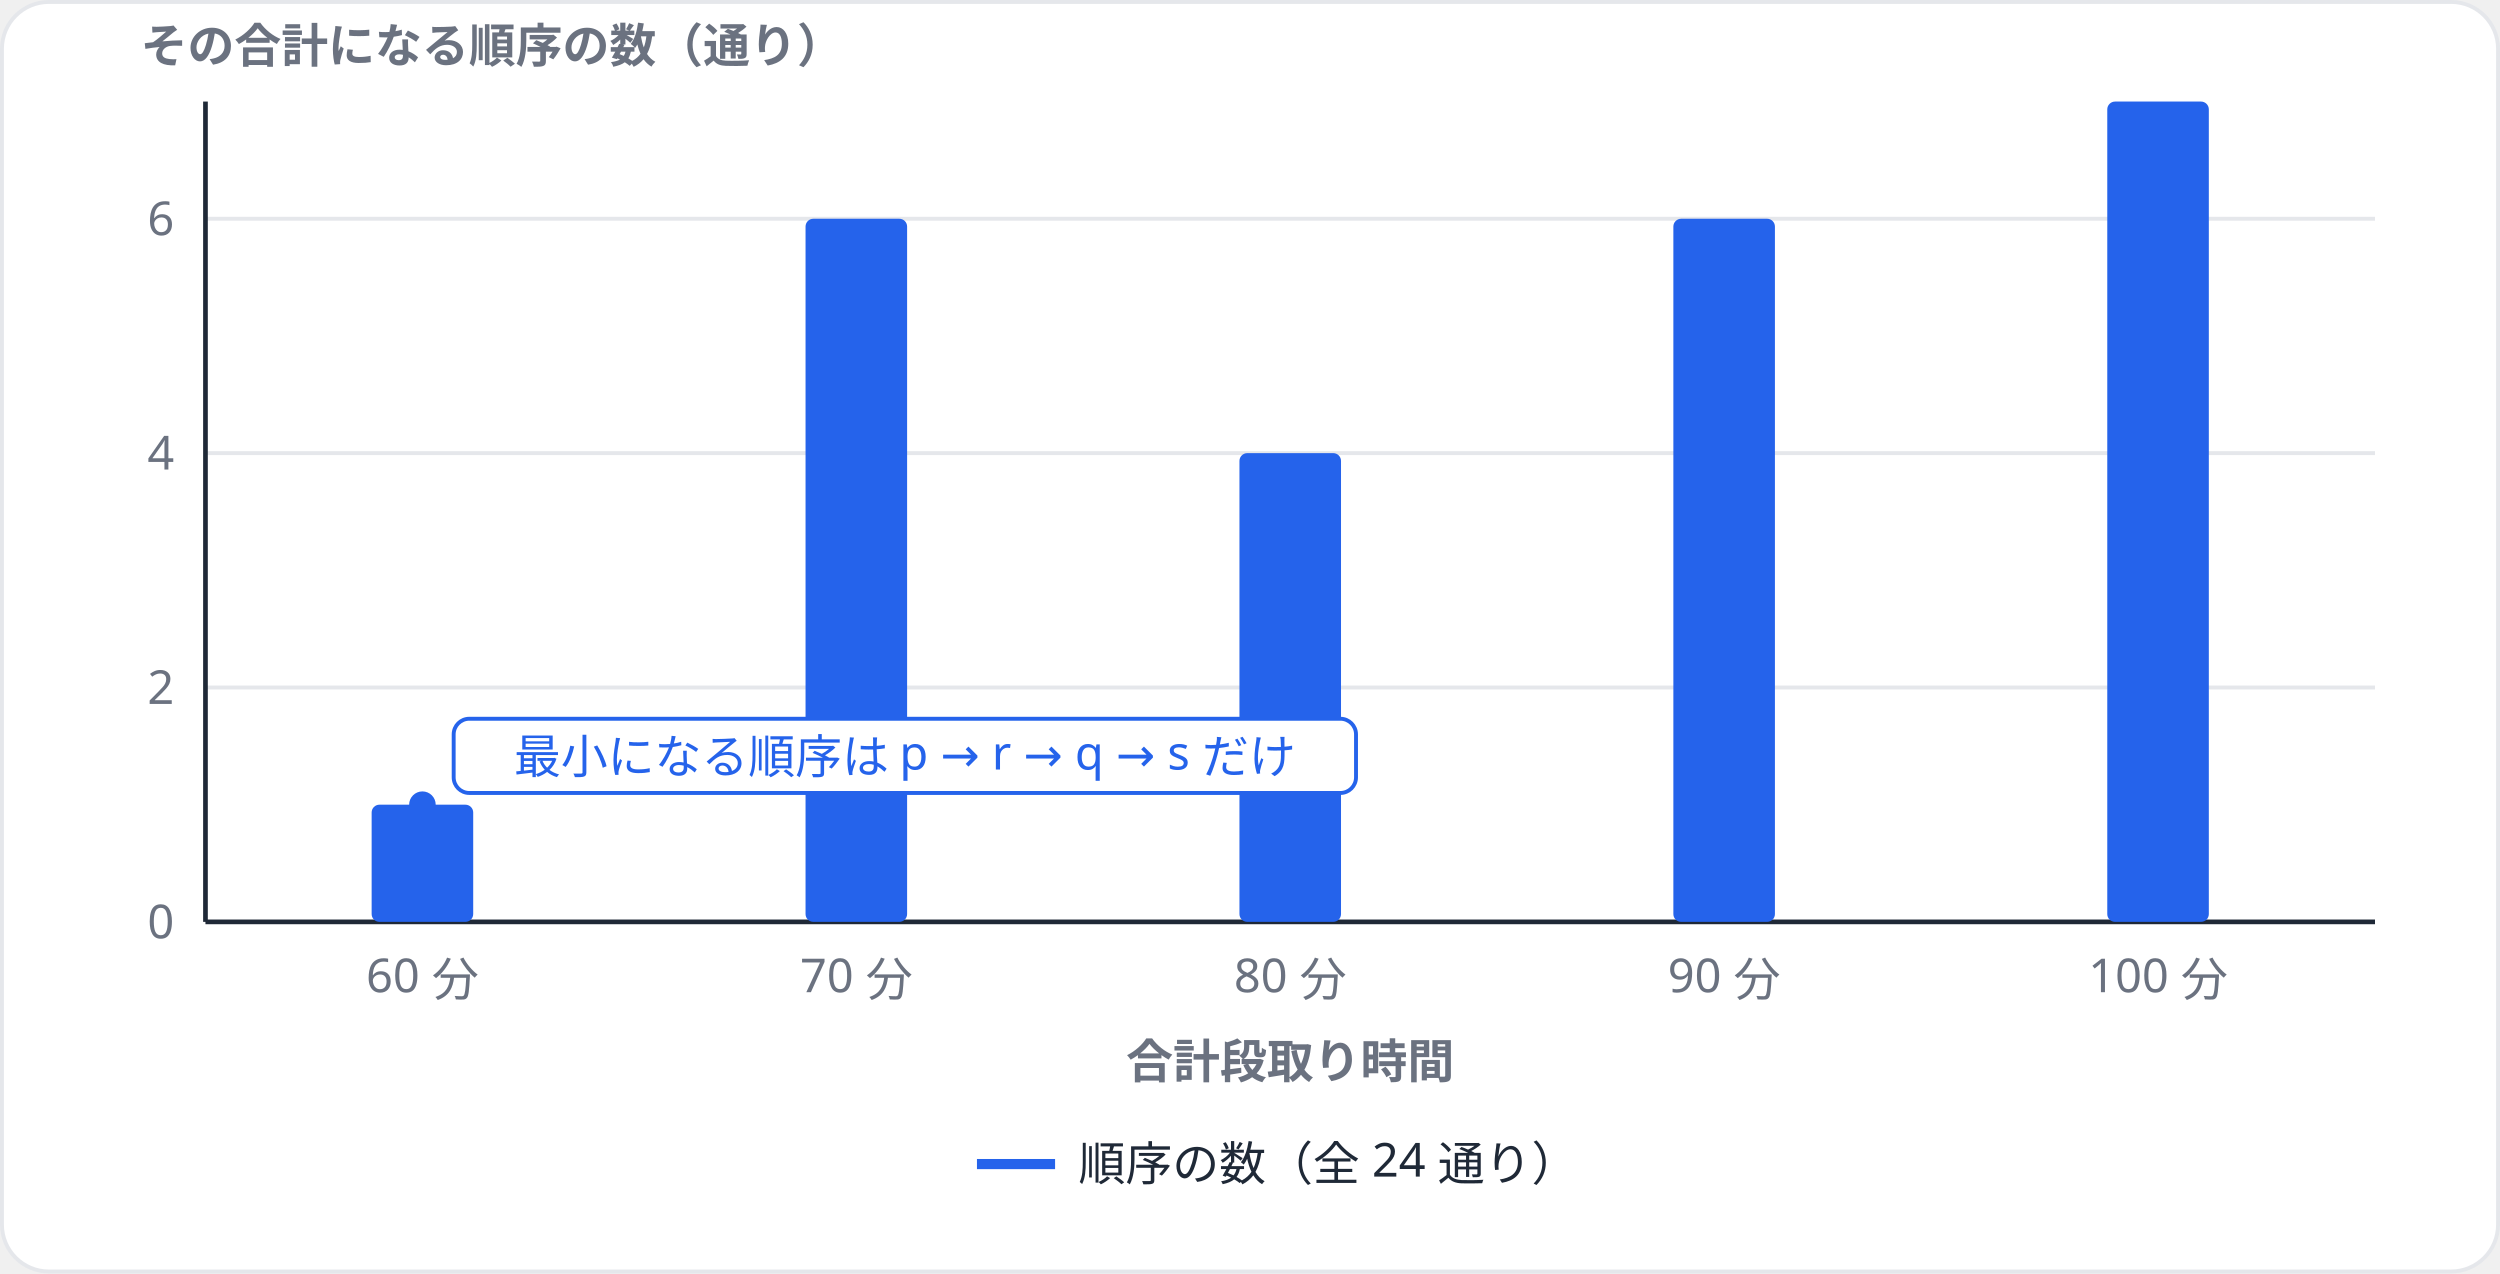
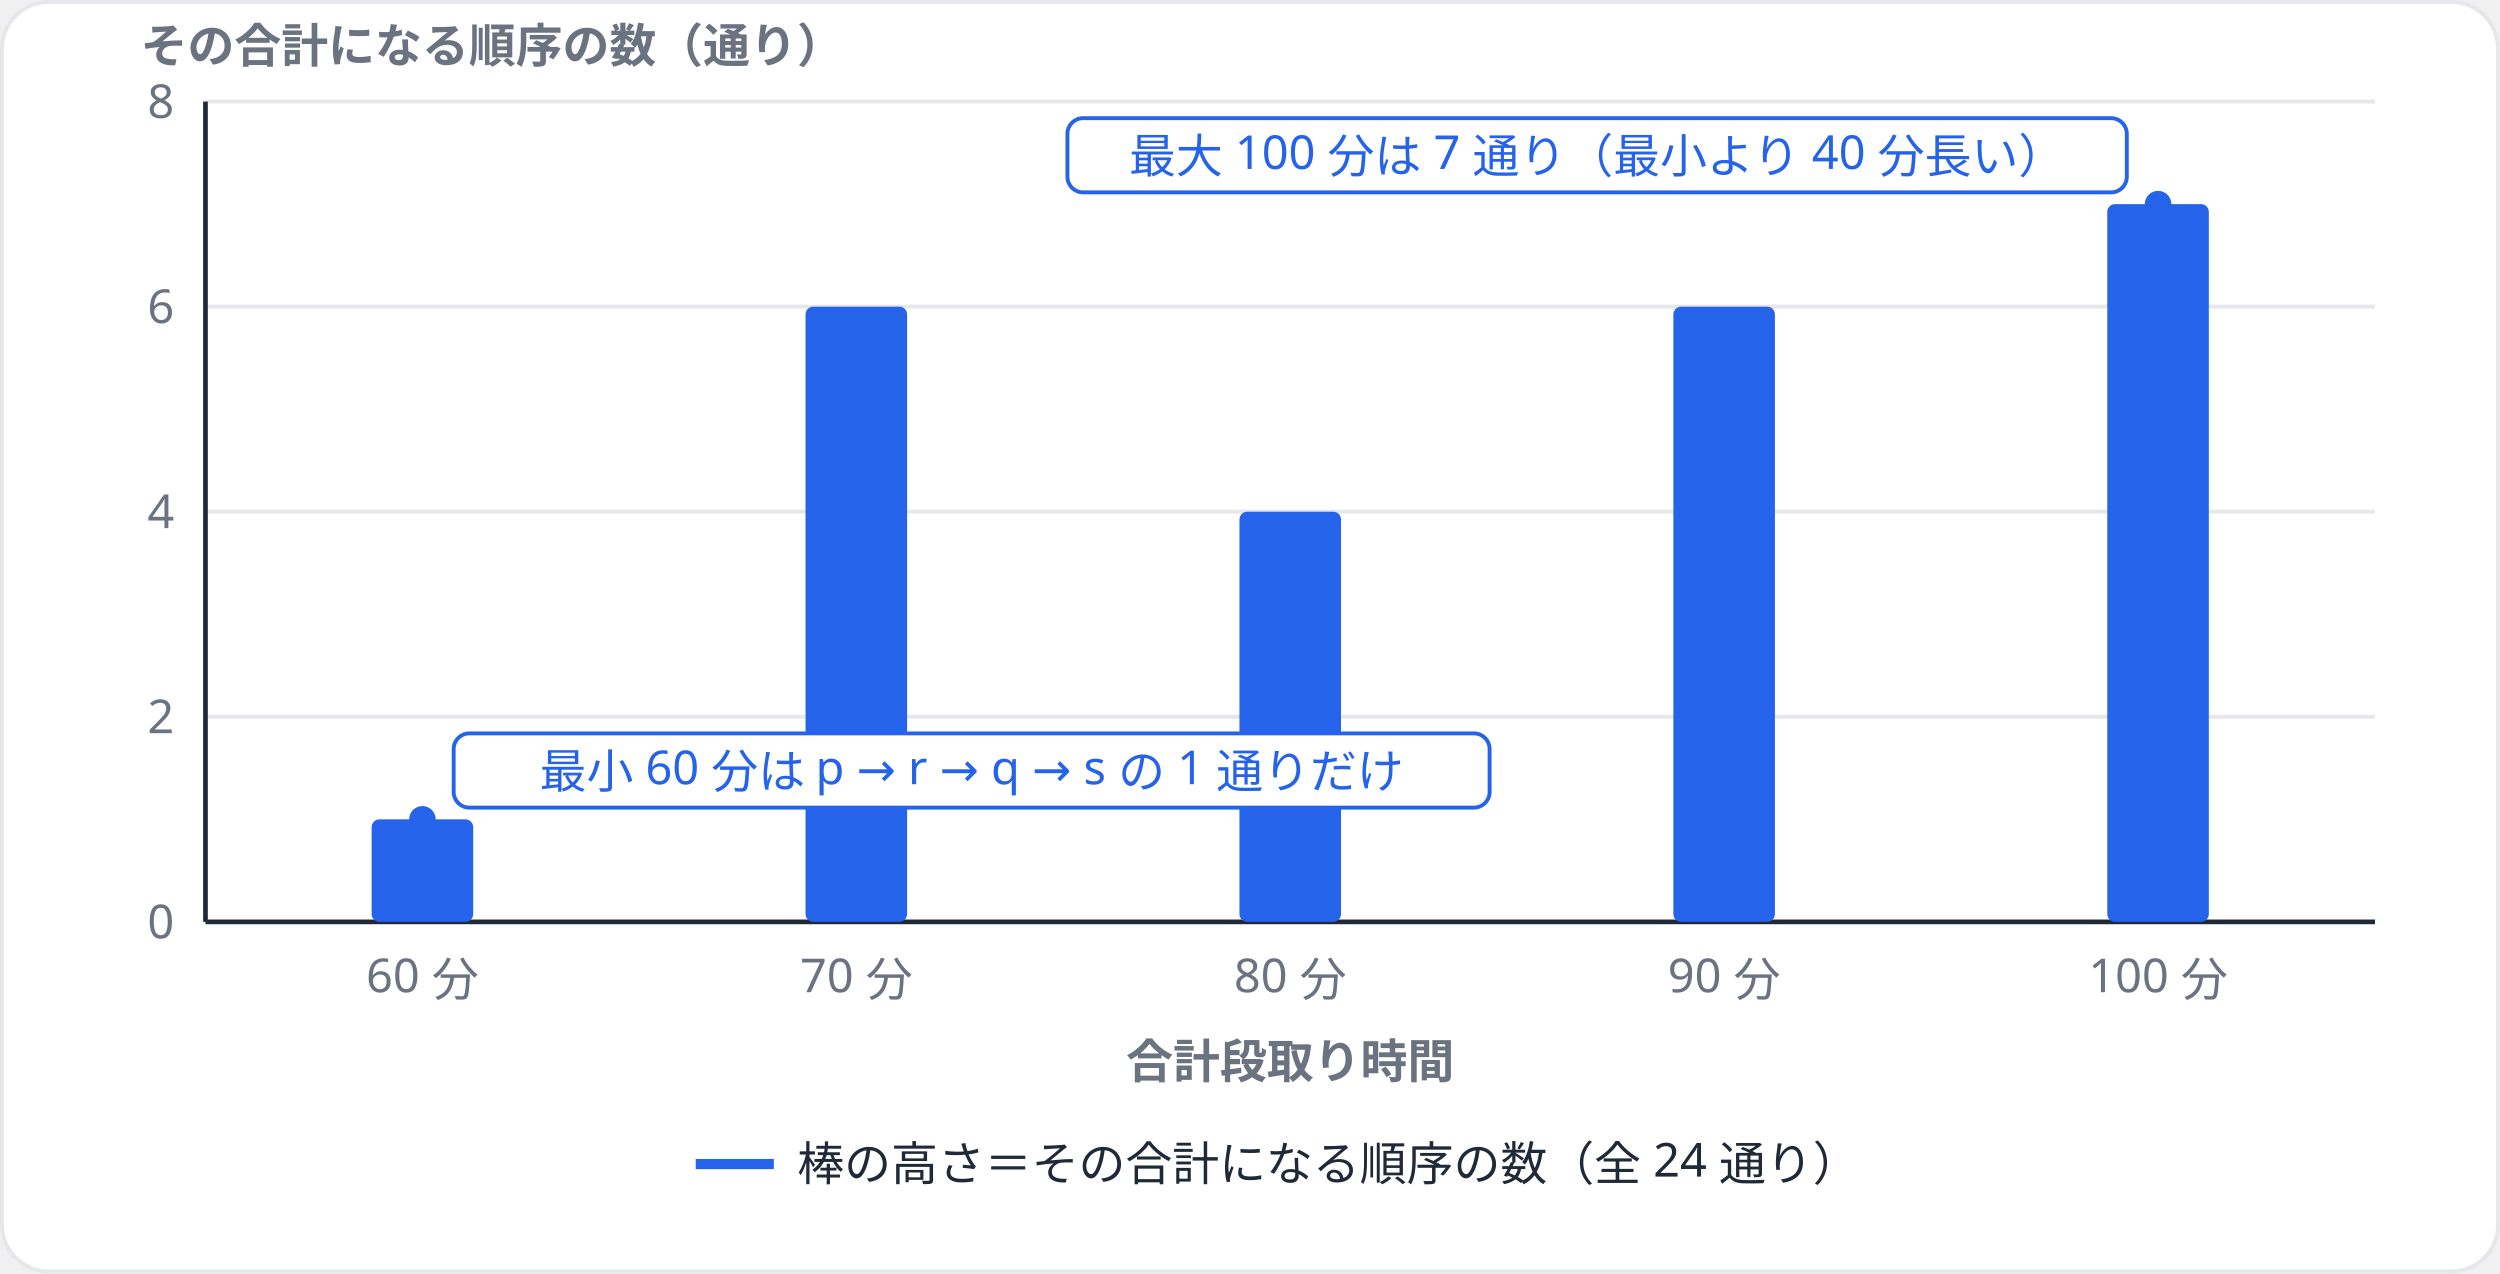
<svg xmlns="http://www.w3.org/2000/svg" width="640" height="326" viewBox="0 0 640 326">
  <rect x="0.5" y="0.5" width="639" height="325" rx="12" fill="#ffffff" stroke="#e5e7eb" stroke-width="1" />
  <g transform="translate(20 20)">
    <line x1="32.6" y1="216" x2="588" y2="216" stroke="#e5e7eb" stroke-width="1" />
    <text x="24.6" y="220.2" font-family="Hiragino Sans, Hiragino Kaku Gothic ProN, Noto Sans JP, Yu Gothic, Meiryo, sans-serif" font-size="12" fill="#6b7280" text-anchor="end">0</text>
-     <line x1="32.6" y1="156" x2="588" y2="156" stroke="#e5e7eb" stroke-width="1" />
-     <text x="24.6" y="160.2" font-family="Hiragino Sans, Hiragino Kaku Gothic ProN, Noto Sans JP, Yu Gothic, Meiryo, sans-serif" font-size="12" fill="#6b7280" text-anchor="end">2</text>
-     <line x1="32.6" y1="96" x2="588" y2="96" stroke="#e5e7eb" stroke-width="1" />
-     <text x="24.6" y="100.2" font-family="Hiragino Sans, Hiragino Kaku Gothic ProN, Noto Sans JP, Yu Gothic, Meiryo, sans-serif" font-size="12" fill="#6b7280" text-anchor="end">4</text>
-     <line x1="32.6" y1="36" x2="588" y2="36" stroke="#e5e7eb" stroke-width="1" />
-     <text x="24.6" y="40.2" font-family="Hiragino Sans, Hiragino Kaku Gothic ProN, Noto Sans JP, Yu Gothic, Meiryo, sans-serif" font-size="12" fill="#6b7280" text-anchor="end">6</text>
+     <line x1="32.6" y1="163.5" x2="588" y2="163.5" stroke="#e5e7eb" stroke-width="1" />
+     <text x="24.6" y="167.7" font-family="Hiragino Sans, Hiragino Kaku Gothic ProN, Noto Sans JP, Yu Gothic, Meiryo, sans-serif" font-size="12" fill="#6b7280" text-anchor="end">2</text>
+     <line x1="32.6" y1="111" x2="588" y2="111" stroke="#e5e7eb" stroke-width="1" />
+     <text x="24.6" y="115.2" font-family="Hiragino Sans, Hiragino Kaku Gothic ProN, Noto Sans JP, Yu Gothic, Meiryo, sans-serif" font-size="12" fill="#6b7280" text-anchor="end">4</text>
+     <line x1="32.6" y1="58.5" x2="588" y2="58.5" stroke="#e5e7eb" stroke-width="1" />
+     <text x="24.6" y="62.7" font-family="Hiragino Sans, Hiragino Kaku Gothic ProN, Noto Sans JP, Yu Gothic, Meiryo, sans-serif" font-size="12" fill="#6b7280" text-anchor="end">6</text>
+     <line x1="32.6" y1="6" x2="588" y2="6" stroke="#e5e7eb" stroke-width="1" />
+     <text x="24.6" y="10.2" font-family="Hiragino Sans, Hiragino Kaku Gothic ProN, Noto Sans JP, Yu Gothic, Meiryo, sans-serif" font-size="12" fill="#6b7280" text-anchor="end">8</text>
    <line x1="32.6" y1="6" x2="32.6" y2="216" stroke="#1f2937" stroke-width="1.2" />
    <line x1="32.6" y1="216" x2="588" y2="216" stroke="#1f2937" stroke-width="1.2" />
-     <rect x="75.14" y="186" width="26" height="30" rx="2" fill="#2563eb" />
-     <rect x="186.22" y="36" width="26" height="180" rx="2" fill="#2563eb" />
-     <rect x="297.3" y="96" width="26" height="120" rx="2" fill="#2563eb" />
-     <rect x="408.38" y="36" width="26" height="180" rx="2" fill="#2563eb" />
-     <rect x="519.46" y="6" width="26" height="210" rx="2" fill="#2563eb" />
-     <circle cx="88.14" cy="186" r="3.4" fill="#2563eb" />
-     <rect x="96.14" y="164" width="231" height="19" rx="4" fill="#ffffff" stroke="#2563eb" stroke-width="1" />
-     <text x="211.64" y="178" font-family="Hiragino Sans, Hiragino Kaku Gothic ProN, Noto Sans JP, Yu Gothic, Meiryo, sans-serif" font-size="12" fill="#2563eb" text-anchor="middle">最小になる順序は p → r → q → s だけ</text>
+     <rect x="75.14" y="189.75" width="26" height="26.25" rx="2" fill="#2563eb" />
+     <rect x="186.22" y="58.5" width="26" height="157.5" rx="2" fill="#2563eb" />
+     <rect x="297.3" y="111" width="26" height="105" rx="2" fill="#2563eb" />
+     <rect x="408.38" y="58.5" width="26" height="157.5" rx="2" fill="#2563eb" />
+     <rect x="519.46" y="32.25" width="26" height="183.75" rx="2" fill="#2563eb" />
+     <circle cx="88.14" cy="189.75" r="3.4" fill="#2563eb" />
+     <rect x="96.14" y="167.75" width="265.2" height="19" rx="4" fill="#ffffff" stroke="#2563eb" stroke-width="1" />
+     <text x="228.74" y="181.75" font-family="Hiragino Sans, Hiragino Kaku Gothic ProN, Noto Sans JP, Yu Gothic, Meiryo, sans-serif" font-size="12" fill="#2563eb" text-anchor="middle">最小 60 分は p → r → q → s の 1 通りだけ</text>
+     <circle cx="532.46" cy="32.25" r="3.4" fill="#2563eb" />
+     <rect x="253.26" y="10.25" width="271.2" height="19" rx="4" fill="#ffffff" stroke="#2563eb" stroke-width="1" />
+     <text x="388.86" y="24.25" font-family="Hiragino Sans, Hiragino Kaku Gothic ProN, Noto Sans JP, Yu Gothic, Meiryo, sans-serif" font-size="12" fill="#2563eb" text-anchor="middle">最大 100 分は 7 通り（最小より 40 分長い）</text>
    <text x="88.14" y="234" font-family="Hiragino Sans, Hiragino Kaku Gothic ProN, Noto Sans JP, Yu Gothic, Meiryo, sans-serif" font-size="12" fill="#6b7280" text-anchor="middle">60 分</text>
    <text x="199.22" y="234" font-family="Hiragino Sans, Hiragino Kaku Gothic ProN, Noto Sans JP, Yu Gothic, Meiryo, sans-serif" font-size="12" fill="#6b7280" text-anchor="middle">70 分</text>
    <text x="310.3" y="234" font-family="Hiragino Sans, Hiragino Kaku Gothic ProN, Noto Sans JP, Yu Gothic, Meiryo, sans-serif" font-size="12" fill="#6b7280" text-anchor="middle">80 分</text>
    <text x="421.38" y="234" font-family="Hiragino Sans, Hiragino Kaku Gothic ProN, Noto Sans JP, Yu Gothic, Meiryo, sans-serif" font-size="12" fill="#6b7280" text-anchor="middle">90 分</text>
    <text x="532.46" y="234" font-family="Hiragino Sans, Hiragino Kaku Gothic ProN, Noto Sans JP, Yu Gothic, Meiryo, sans-serif" font-size="12" fill="#6b7280" text-anchor="middle">100 分</text>
    <text x="310.3" y="256" font-family="Hiragino Sans, Hiragino Kaku Gothic ProN, Noto Sans JP, Yu Gothic, Meiryo, sans-serif" font-size="12" fill="#6b7280" text-anchor="middle" font-weight="600">合計段取り時間</text>
    <text x="16" y="-4" font-family="Hiragino Sans, Hiragino Kaku Gothic ProN, Noto Sans JP, Yu Gothic, Meiryo, sans-serif" font-size="12" fill="#6b7280" text-anchor="start" font-weight="600">その合計になる順序の数（通り）</text>
-     <line x1="230.1" y1="278" x2="250.1" y2="278" stroke="#2563eb" stroke-width="2.6" />
-     <text x="256.1" y="282.2" font-family="Hiragino Sans, Hiragino Kaku Gothic ProN, Noto Sans JP, Yu Gothic, Meiryo, sans-serif" font-size="12" fill="#1f2937" text-anchor="start">順序の数（全 24 通り）</text>
+     <line x1="158.1" y1="278" x2="178.1" y2="278" stroke="#2563eb" stroke-width="2.6" />
+     <text x="184.1" y="282.2" font-family="Hiragino Sans, Hiragino Kaku Gothic ProN, Noto Sans JP, Yu Gothic, Meiryo, sans-serif" font-size="12" fill="#1f2937" text-anchor="start">棒の高さ＝その合計になる順序の数（全 24 通り）</text>
  </g>
</svg>
